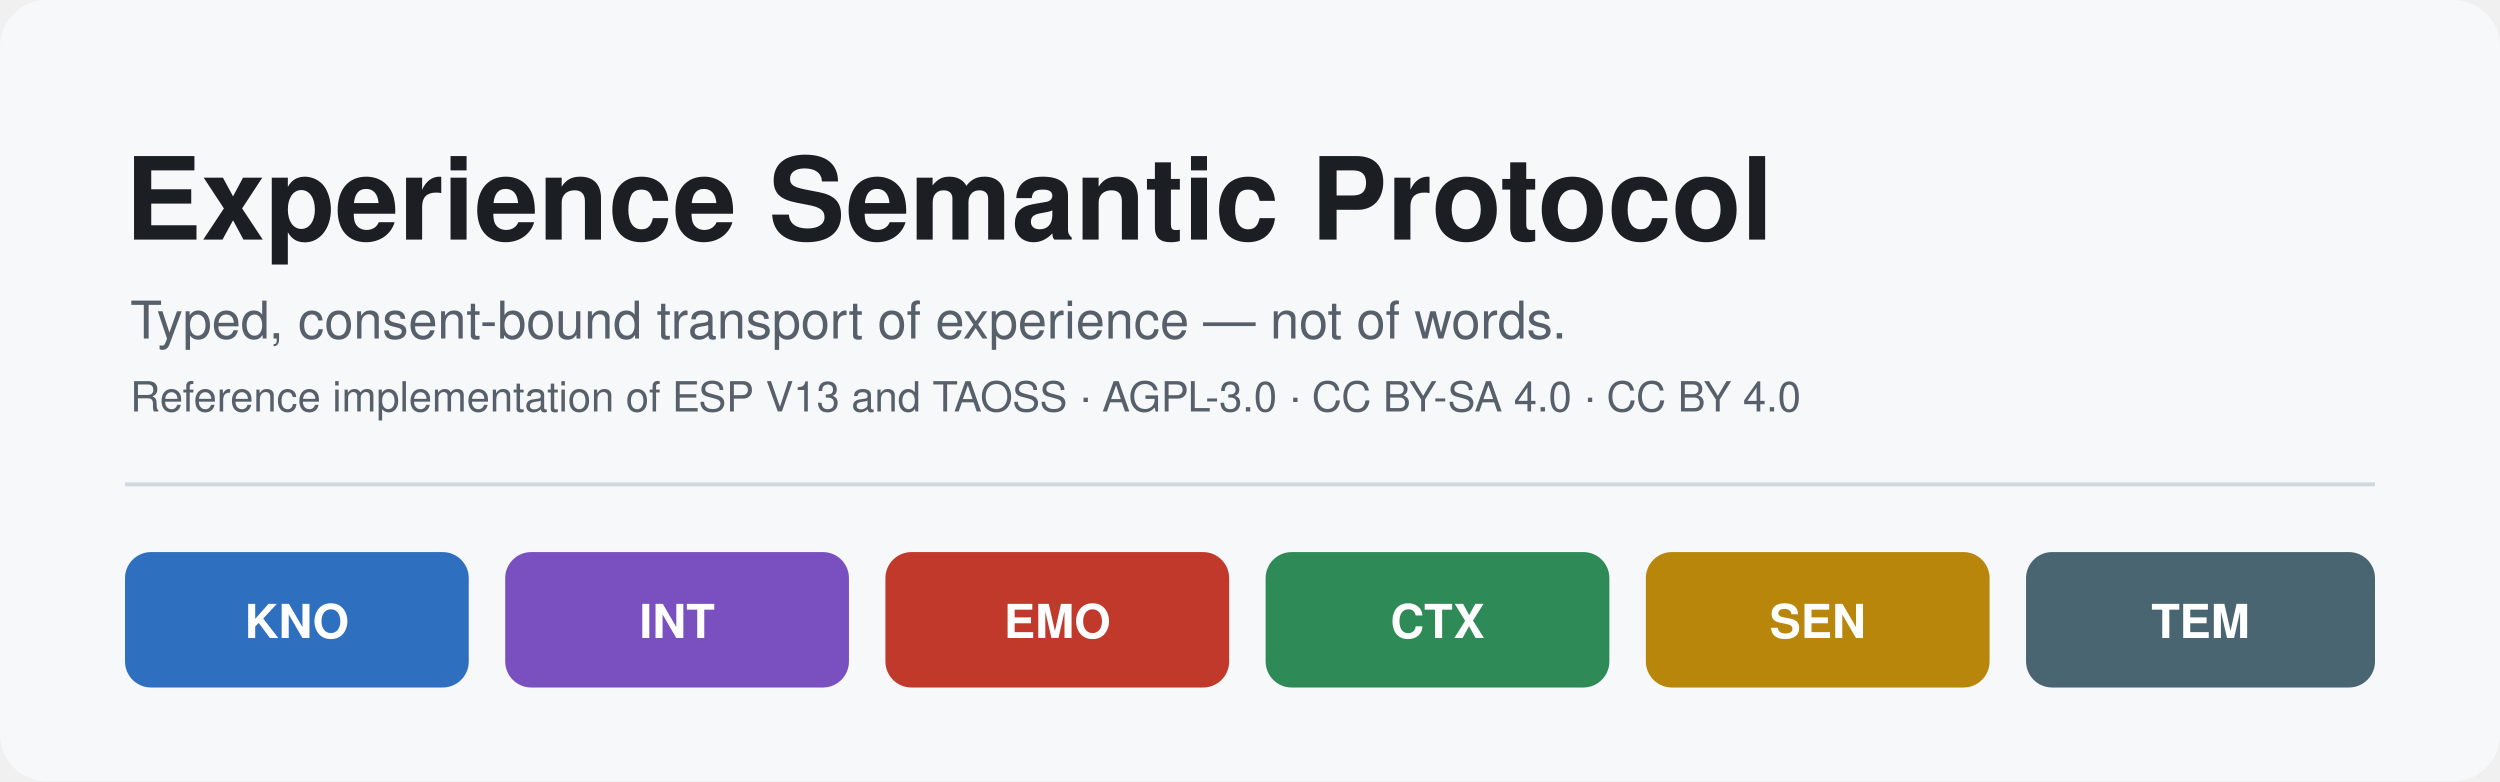
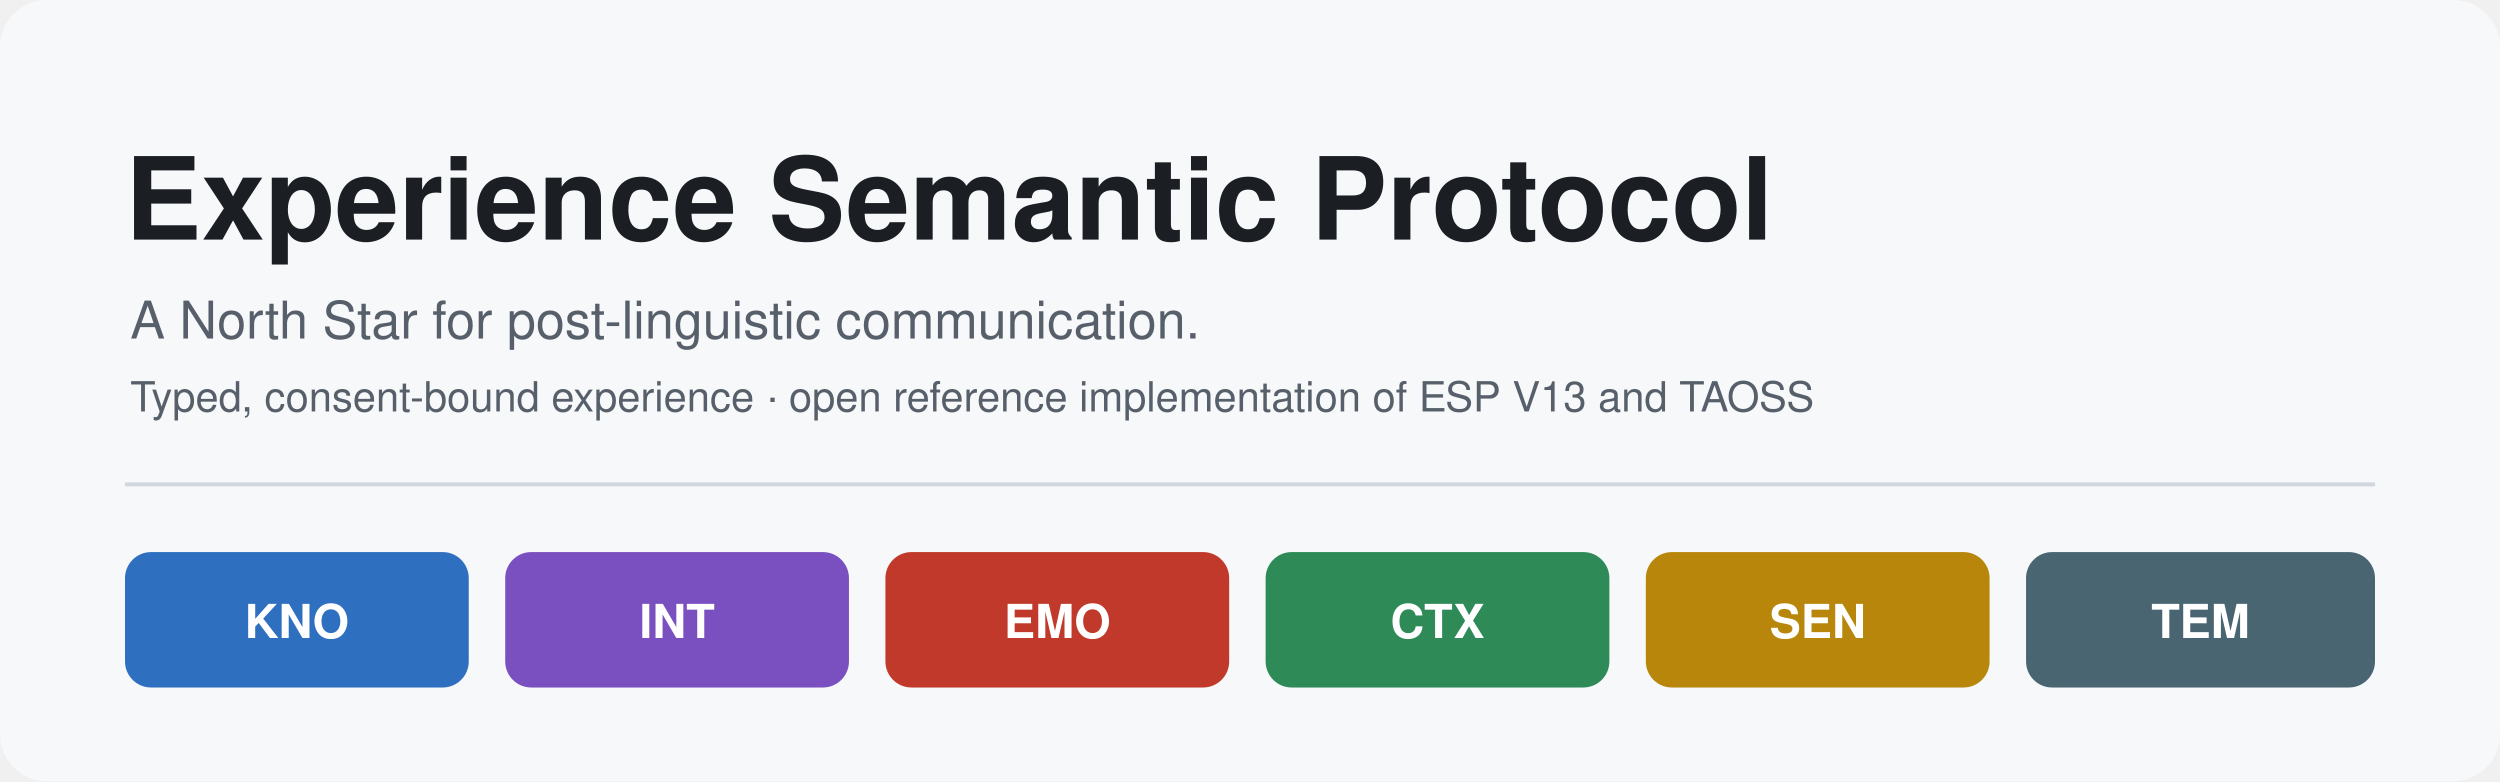
<svg xmlns="http://www.w3.org/2000/svg" viewBox="0 0 960 300" role="img" aria-labelledby="t d">
  <style>
    .bg{fill:#f7f8fa}.fg{fill:#1b1f24}.mu{fill:#57606a}.ln{stroke:#d0d7de}
    .chip text{fill:#ffffff;font-weight:600}
    @media (prefers-color-scheme: dark){.bg{fill:#161b22}.fg{fill:#e6edf3}.mu{fill:#9da7b3}.ln{stroke:#30363d}}
    text{font-family:-apple-system,"Segoe UI",Helvetica,Arial,sans-serif}
  </style>
  <rect class="bg" x="0" y="0" width="960" height="300" rx="18" />
  <text class="fg" x="48" y="92" font-size="44" font-weight="700">Experience Semantic Protocol</text>
-   <text class="mu" x="50" y="130" font-size="20">Typed, consent-bound transport of experience — not of words.</text>
-   <text class="mu" x="50" y="158" font-size="16">Reference implementation of ESP V13 and TAOSS · AGPL-3.0 · CC BY-SA 4.0 · CC BY 4.0</text>
+   <text class="mu" x="50" y="130" font-size="20">A North Star for post-linguistic communication.</text>
+   <text class="mu" x="50" y="158" font-size="16">Typed, consent-bound experience · open reference implementation of ESP V13 and TAOSS</text>
  <line class="ln" x1="48" y1="186" x2="912" y2="186" stroke-width="1.5" />
  <g class="chip" font-size="18">
    <rect x="48" y="212" width="132" height="52" rx="10" fill="#2f6fbf" />
    <text x="114" y="245" text-anchor="middle">KNO</text>
    <rect x="194" y="212" width="132" height="52" rx="10" fill="#7a4fbf" />
    <text x="260" y="245" text-anchor="middle">INT</text>
    <rect x="340" y="212" width="132" height="52" rx="10" fill="#c0392b" />
    <text x="406" y="245" text-anchor="middle">EMO</text>
    <rect x="486" y="212" width="132" height="52" rx="10" fill="#2e8b57" />
    <text x="552" y="245" text-anchor="middle">CTX</text>
    <rect x="632" y="212" width="132" height="52" rx="10" fill="#b8860b" />
    <text x="698" y="245" text-anchor="middle">SEN</text>
    <rect x="778" y="212" width="134" height="52" rx="10" fill="#4a6572" />
    <text x="845" y="245" text-anchor="middle">TEM</text>
  </g>
</svg>
